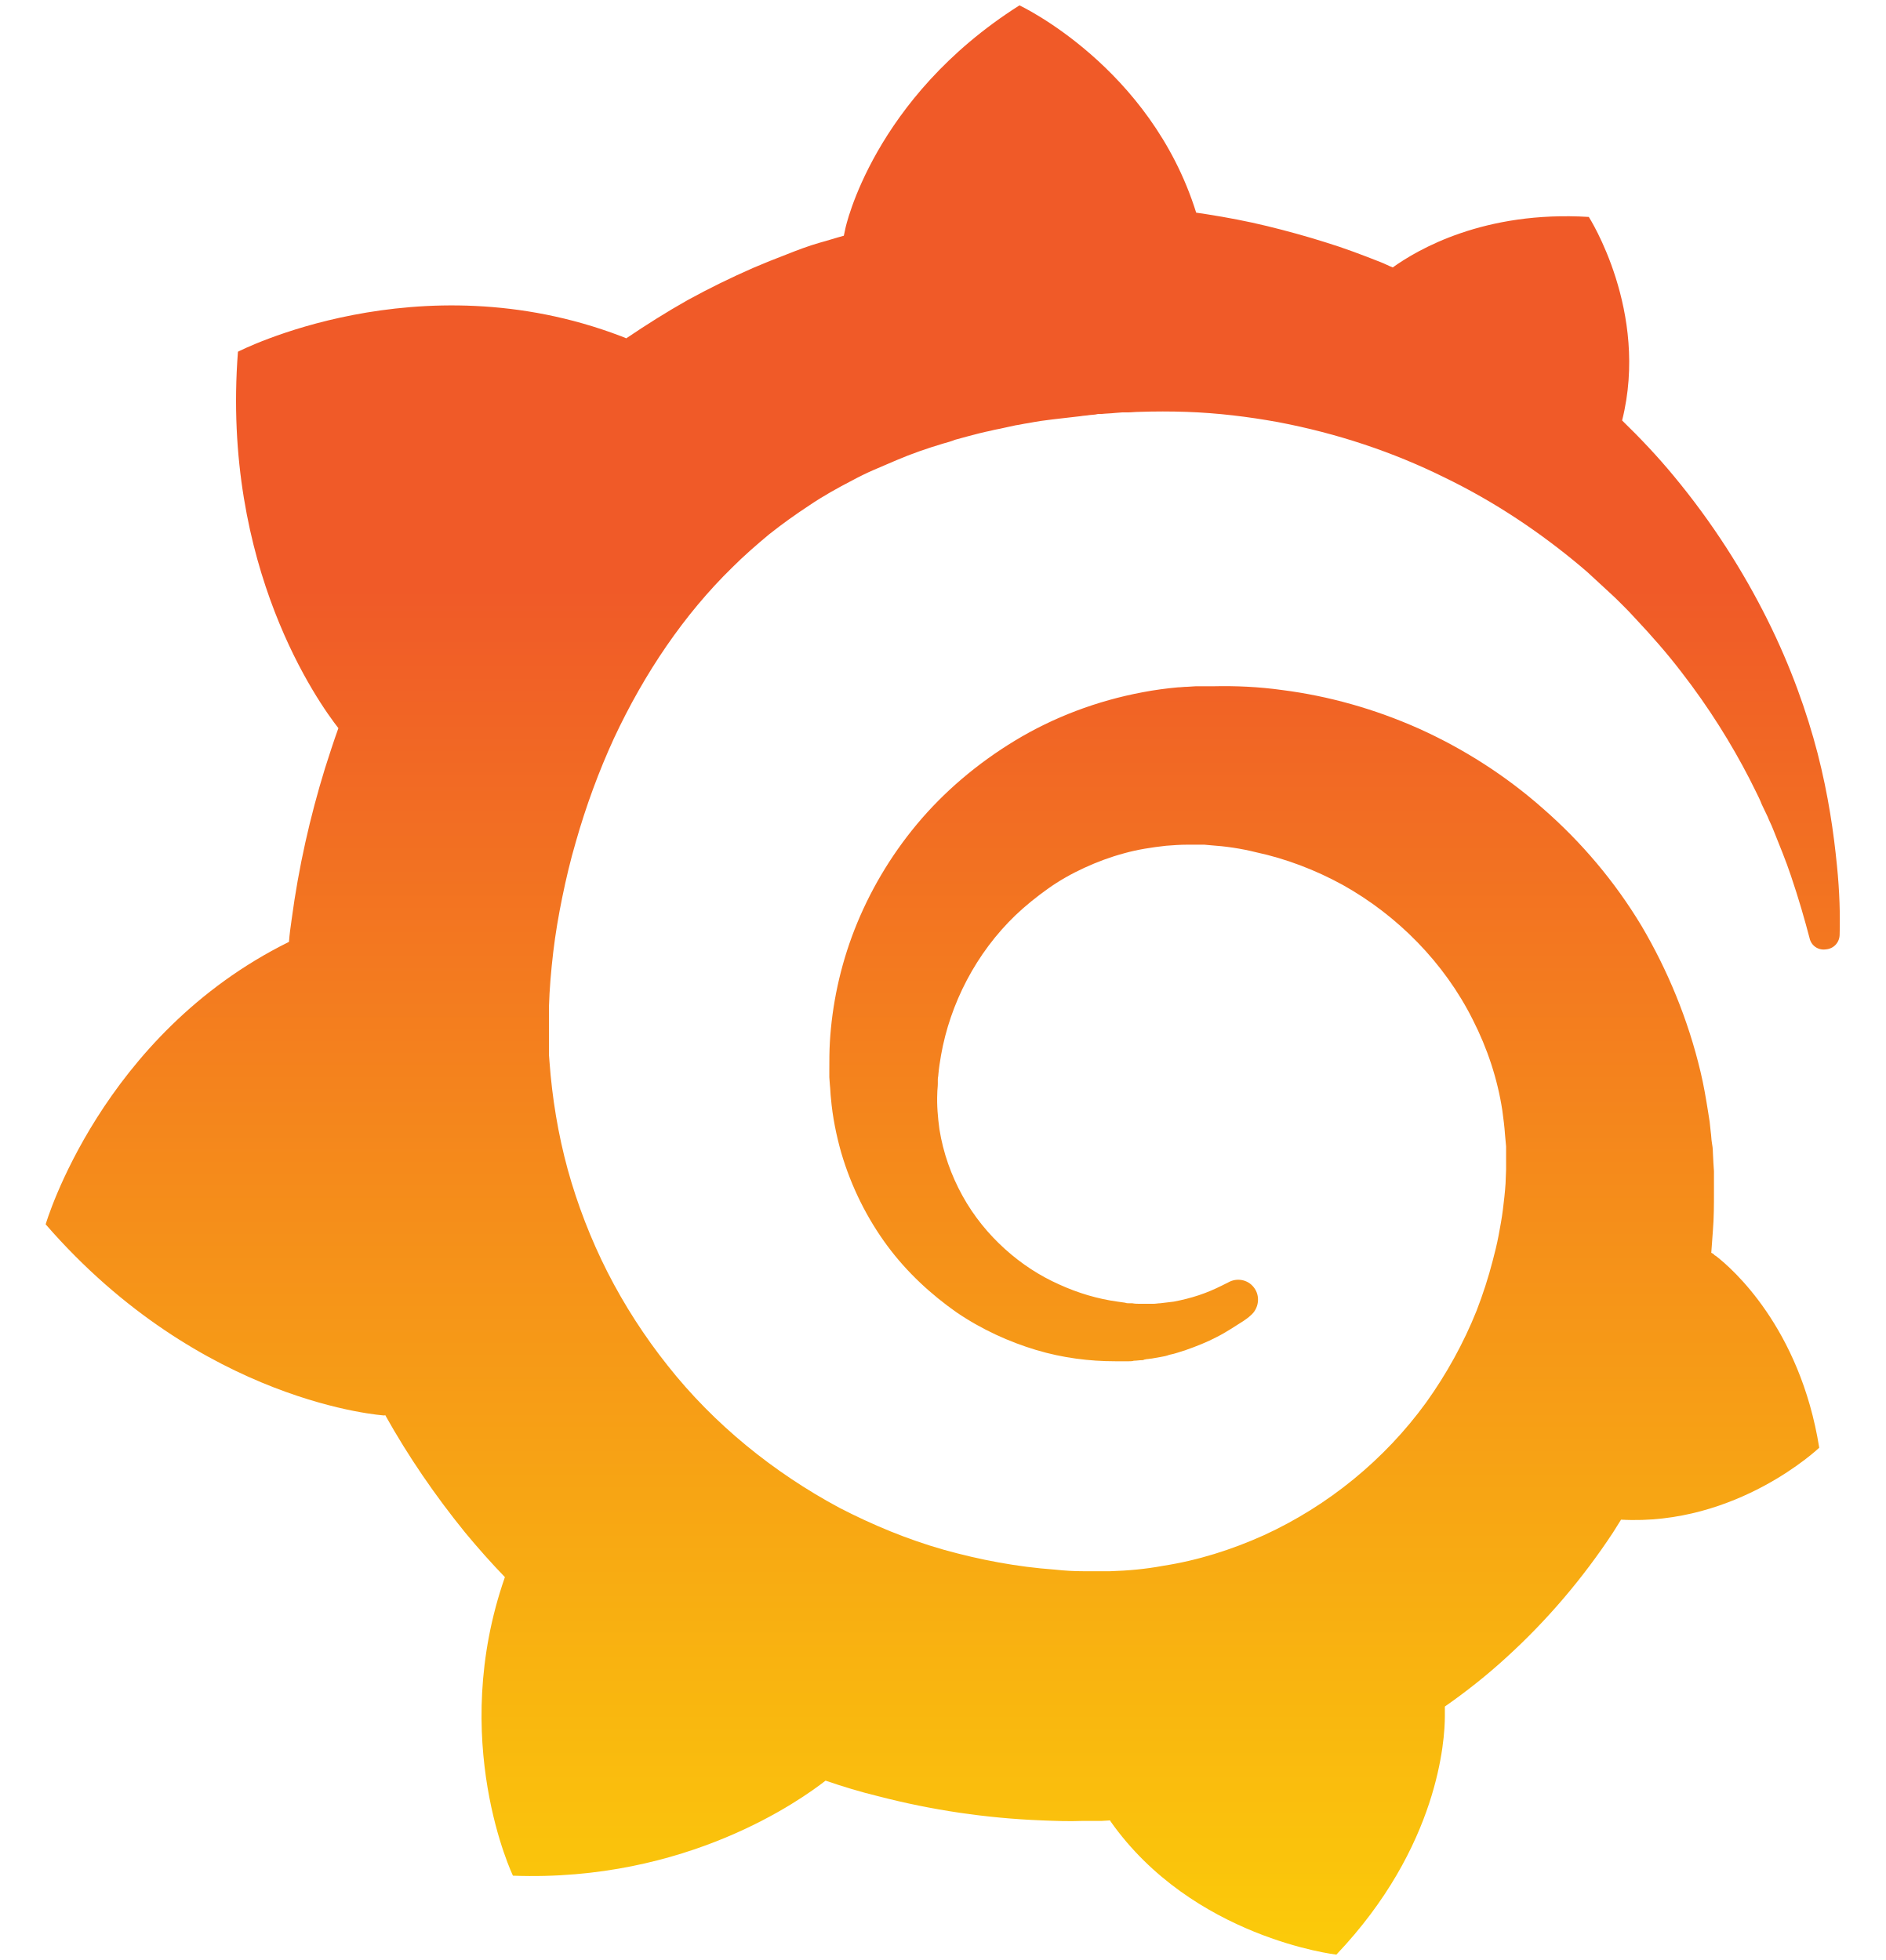
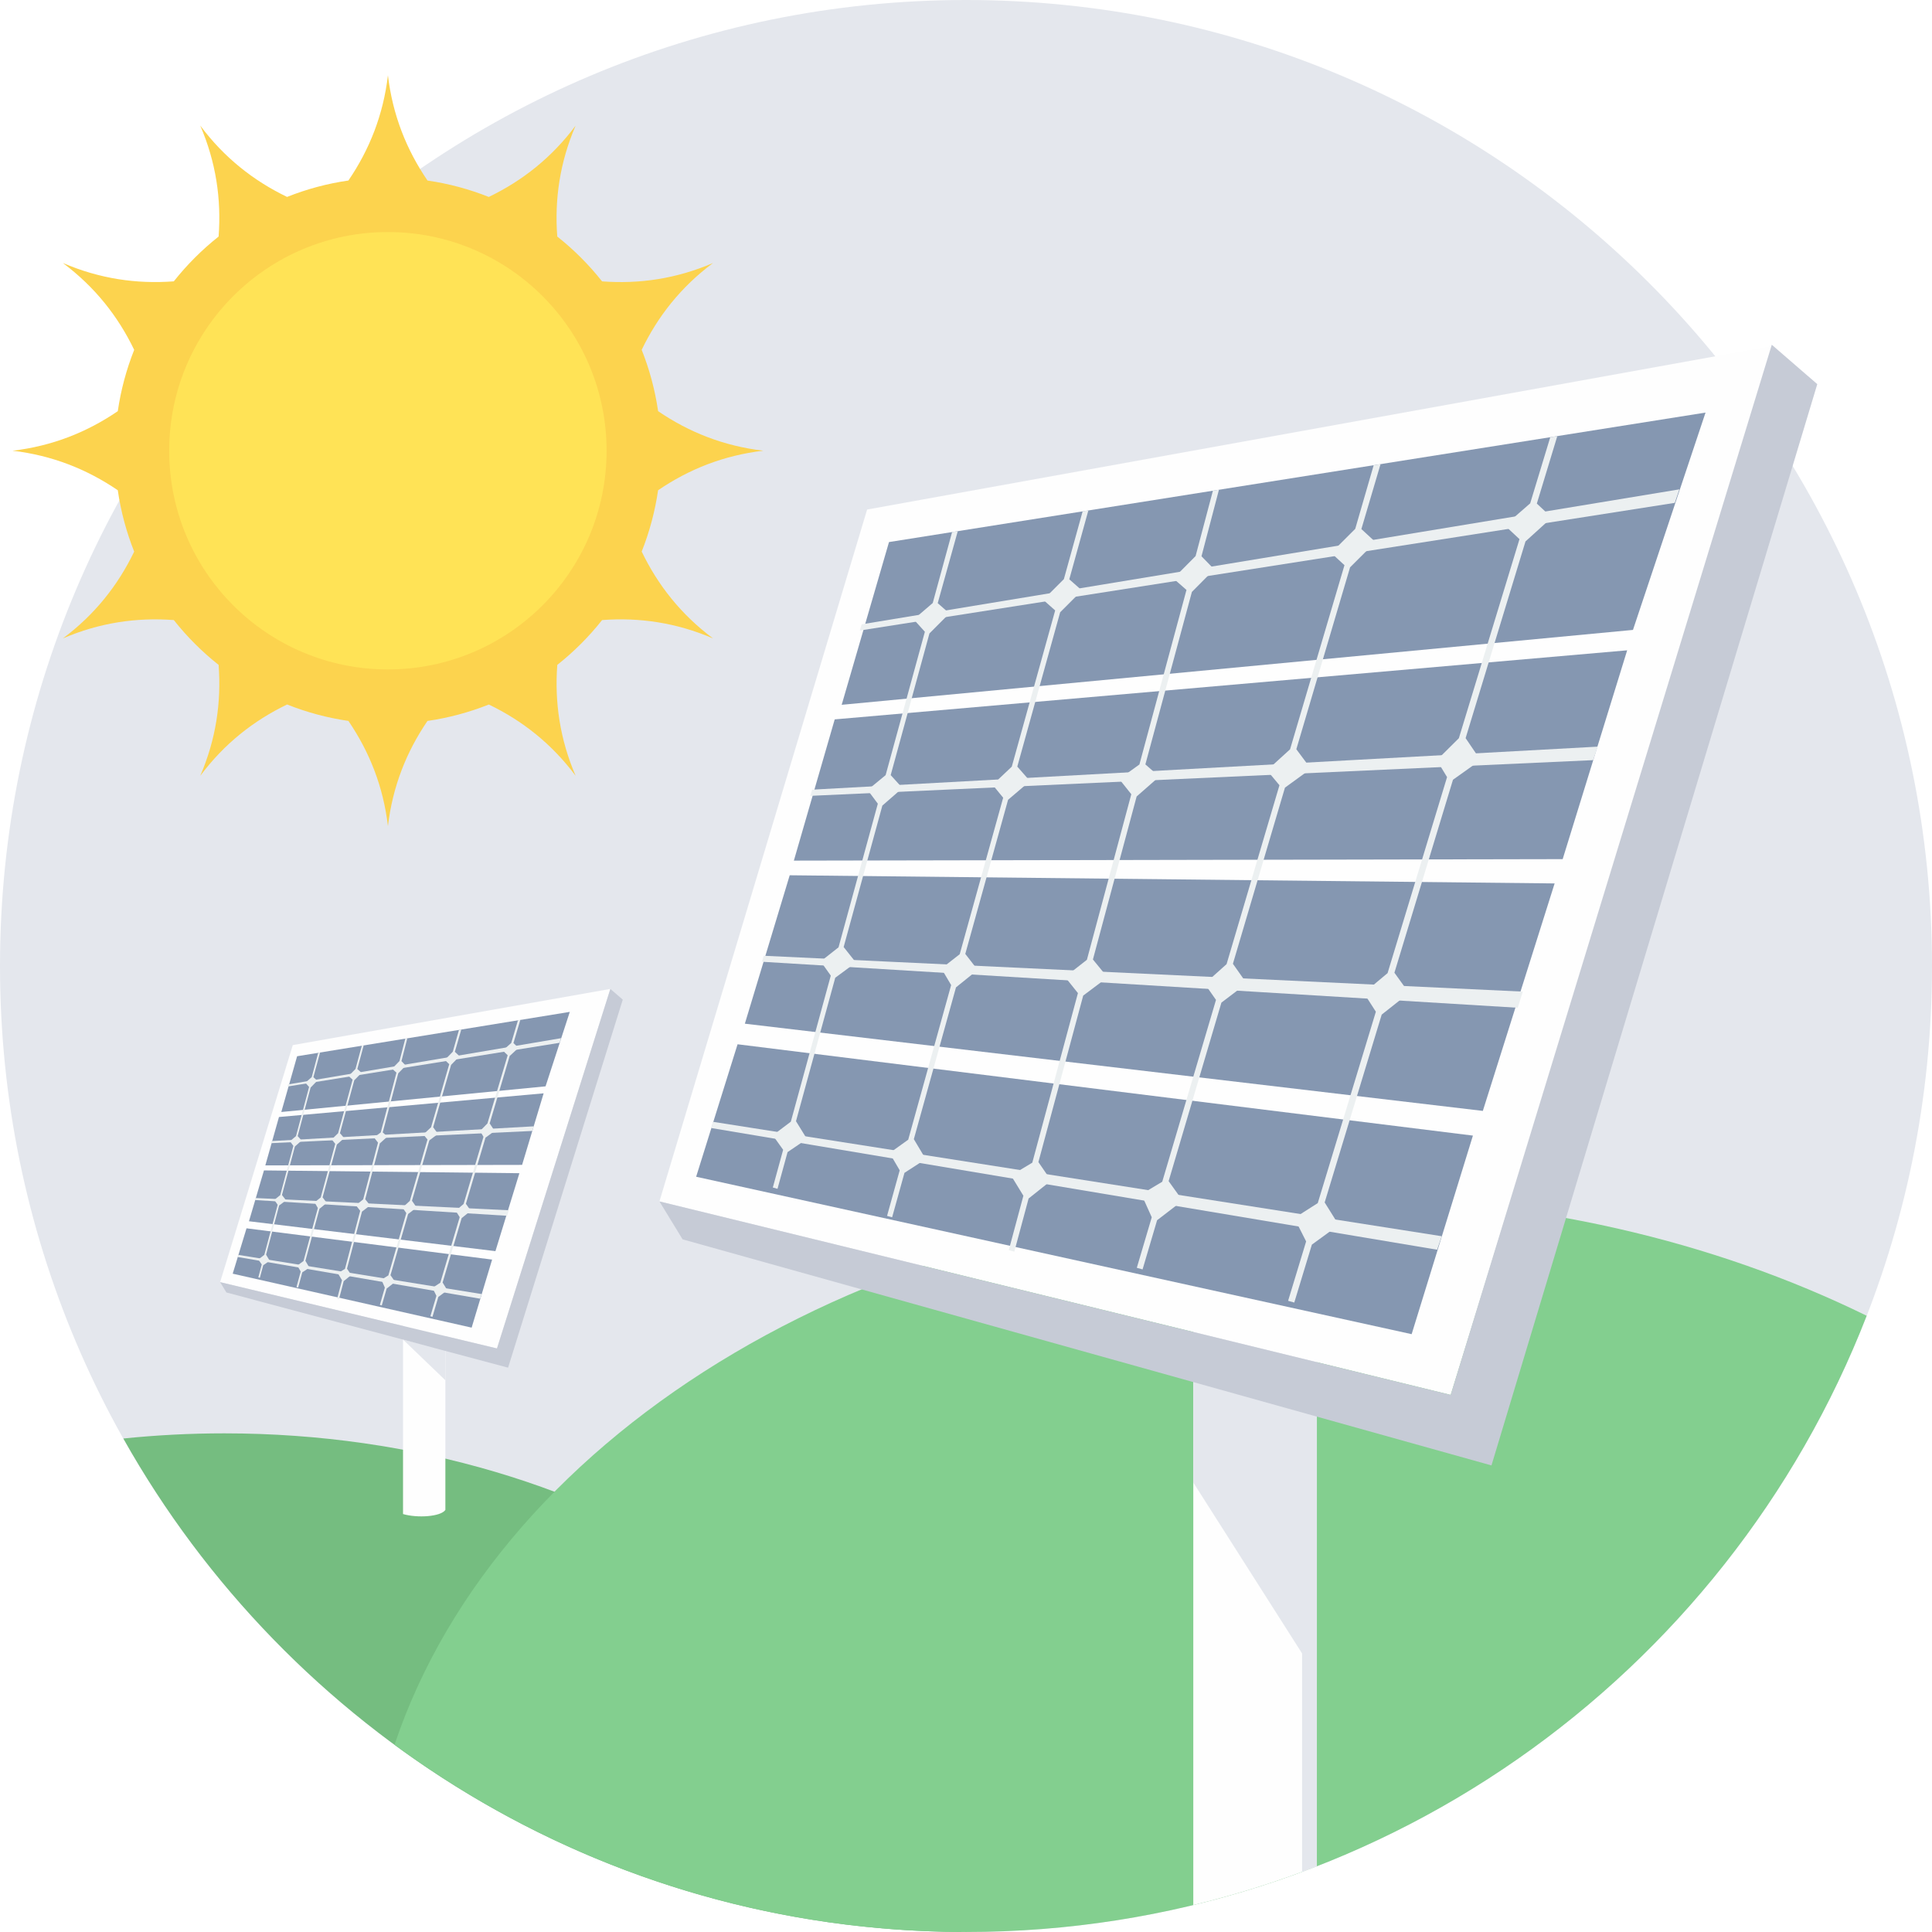
- <svg xmlns="http://www.w3.org/2000/svg" version="1.1" id="Layer_1" x="0px" y="0px" width="351px" height="365px" viewBox="0 0 351 365" style="enable-background:new 0 0 351 365;" xml:space="preserve">
-   <style type="text/css">
- 	.st0{fill:url(#SVGID_1_);}
- </style>
-   <g id="Layer_1_1_">
+ <svg xmlns="http://www.w3.org/2000/svg" version="1.1" id="Layer_1" x="0px" y="0px" viewBox="0 0 512.006 512.006" style="enable-background:new 0 0 512.006 512.006;" xml:space="preserve">
+   <circle style="fill:#E4E7ED;" cx="256.003" cy="256.003" r="256.003" />
+   <path style="fill:#75BD80;" d="M59.435,379.857c101.342,0,184.748,57.849,195.339,132.131  C159.39,511.54,76.353,458.928,32.685,381.225C41.434,380.329,50.359,379.857,59.435,379.857z" />
+   <path style="fill:#83CF8F;" d="M353.827,317.315c52.018,0,100.415,11.547,140.868,31.377C457.554,444.257,364.695,512,256.003,512  c-56.674,0-109.037-18.431-151.452-49.608c27.944-83.346,128.94-145.083,249.276-145.083V317.315z" />
+   <g>
+     <path style="fill:#FEFEFE;" d="M316.238,352.162h32.751v142.424c-10.59,4.129-21.525,7.569-32.751,10.275V352.162z" />
+     <path style="fill:#FEFEFE;" d="M106.809,351.356h11.22v48.797c-1.259,1.81-7.442,2.198-11.22,1.09V351.356z" />
+   </g>
+   <g>
+     <polygon style="fill:#E4E7ED;" points="316.238,352.162 348.989,352.162 348.989,444.342 316.238,392.881  " />
+     <path style="fill:#E4E7ED;" d="M345.071,352.162h3.911v142.424c-1.296,0.509-2.604,0.999-3.911,1.49V352.162z" />
+   </g>
+   <polygon style="fill:#FEFEFE;" points="77.594,276.965 161.752,262.076 131.707,357.357 58.333,339.785 " />
+   <g>
+     <polygon style="fill:#8597B1;" points="78.738,279.92 74.548,294.694 144.58,287.894 151.004,268.161  " />
+     <polygon style="fill:#8597B1;" points="73.931,296.02 70.316,308.845 138.362,308.711 144.071,289.747  " />
+     <polygon style="fill:#8597B1;" points="69.953,310.177 65.981,323.649 131.295,331.569 137.647,310.915  " />
+     <polygon style="fill:#8597B1;" points="65.333,325.52 61.67,337.545 124.992,351.841 130.417,333.809  " />
+   </g>
+   <g>
+     <polygon style="fill:#ECF0F1;" points="80.924,286.938 82.608,285.448 84.321,279.012 84.824,278.927 83.05,285.466    84.085,286.399 82.317,288.215 78.884,301.076 79.931,302.251 78.151,303.843 74.724,316.692 75.808,318.096 73.979,319.477    70.51,332.501 71.473,334.118 69.759,335.311 68.869,338.641 68.457,338.526 69.371,335.099 68.457,333.785 70.05,332.55    73.586,319.283 72.69,317.994 74.27,316.716 77.745,303.674 76.843,302.432 78.442,301.082 81.911,288.058  " />
+     <polygon style="fill:#ECF0F1;" points="92.386,285.164 94.215,283.287 95.88,277.123 96.383,277.05 94.693,283.299 95.813,284.31    93.888,286.29 90.092,300.307 91.218,301.621 89.274,303.322 85.49,317.315 86.586,318.769 84.666,320.349 80.936,334.136    81.99,335.94 80.107,337.194 79.017,341.226 78.569,341.099 79.689,336.964 78.793,335.395 80.434,334.184 84.236,320.143    83.371,318.641 84.999,317.34 88.844,303.129 87.906,301.954 89.607,300.313 93.446,286.126  " />
+     <polygon style="fill:#ECF0F1;" points="103.903,283.226 105.871,281.192 107.409,275.258 107.941,275.167 106.391,281.21    107.53,282.397 105.544,284.443 101.426,300.107 102.662,301.209 100.657,303.02 96.782,317.818 98.084,319.441 95.928,321.1    91.956,336.213 93.083,337.896 91.091,339.519 89.825,344.345 89.341,344.205 90.636,339.271 89.534,337.424 91.424,336.267    95.456,320.87 94.318,319.404 96.249,317.848 100.179,302.814 99.113,301.433 100.9,300.113 105.065,284.261  " />
+     <polygon style="fill:#ECF0F1;" points="117.872,280.901 119.997,278.721 121.632,272.945 122.243,272.842 120.542,278.739    121.789,279.914 119.543,282.209 114.79,298.727 116.073,300.501 113.778,302.22 109.177,318.212 110.4,319.992 108.159,321.736    103.485,337.945 104.72,339.719 102.468,341.493 101.178,345.961 100.669,345.816 101.989,341.226 101.075,339.137    102.922,337.999 107.675,321.487 106.676,320.022 108.614,318.242 113.294,301.996 112.192,300.646 114.239,298.739    119.052,282.021  " />
+     <polygon style="fill:#ECF0F1;" points="133.239,278.406 135.485,276.402 137.26,270.396 137.883,270.311 136.073,276.426    137.399,277.692 135.068,279.859 129.77,297.722 131.09,299.72 128.655,301.5 123.466,319.023 124.762,320.858 122.34,322.825    117.296,339.882 118.544,341.929 116.164,343.709 114.608,348.971 114.057,348.813 115.655,343.418 114.614,341.293    116.685,339.943 121.825,322.565 120.766,320.858 122.867,319.059 128.129,301.264 127.22,299.72 129.176,297.728 134.541,279.654     " />
+     <g>
+       <polygon style="fill:#ECF0F1;" points="76.323,287.386 148.691,275.131 148.286,276.36 76.159,287.949   " />
+       <polygon style="fill:#ECF0F1;" points="71.933,302.402 141.468,298.491 141.056,299.72 71.769,302.959   " />
+       <polygon style="fill:#ECF0F1;" points="67.652,317.485 134.831,320.736 134.389,322.202 67.494,318.024   " />
+       <polygon style="fill:#ECF0F1;" points="63.165,332.562 127.656,342.946 127.251,344.175 62.996,333.125   " />
+     </g>
+   </g>
+   <polygon style="fill:#FEFEFE;" points="229.797,135.031 470.336,91.575 384.453,369.666 174.758,318.393 " />
+   <polygon style="fill:#C6CBD6;" points="469.549,91.363 481.604,101.802 395.261,388.358 180.898,328.444 174.758,318.393   384.453,369.666 " />
+   <path style="fill:#FCD34E;" d="M113.276,47.846c5.655,0.817,11.105,2.295,16.258,4.347c8.913-4.293,16.681-10.427,23.009-18.897  c-4.178,9.712-5.607,19.515-4.862,29.391c4.408,3.488,8.392,7.478,11.88,11.88c9.876,0.739,19.679-0.684,29.391-4.862  c-8.471,6.321-14.605,14.09-18.897,23.003c2.053,5.153,3.53,10.602,4.354,16.258c8.174,5.577,17.378,9.24,27.871,10.475  c-10.499,1.241-19.703,4.905-27.877,10.481c-0.823,5.655-2.301,11.099-4.347,16.251c4.293,8.913,10.427,16.687,18.904,23.015  c-9.718-4.178-19.521-5.607-29.397-4.862c-3.488,4.408-7.472,8.392-11.874,11.88c-0.739,9.87,0.684,19.679,4.862,29.397  c-6.321-8.471-14.096-14.605-23.003-18.897c-5.159,2.053-10.608,3.53-16.264,4.354c-5.577,8.18-9.234,17.378-10.475,27.871  c-1.235-10.499-4.905-19.697-10.475-27.877c-5.655-0.823-11.099-2.301-16.251-4.354c-8.913,4.293-16.687,10.427-23.009,18.904  c4.178-9.718,5.607-19.521,4.862-29.397c-4.402-3.488-8.392-7.478-11.874-11.88c-9.876-0.739-19.679,0.684-29.397,4.862  c8.471-6.321,14.598-14.096,18.897-23.003c-2.053-5.159-3.53-10.602-4.347-16.264c-8.18-5.571-17.378-9.234-27.877-10.475  c10.499-1.235,19.703-4.905,27.877-10.481c0.823-5.655,2.301-11.099,4.347-16.251C31.268,83.8,25.134,76.026,16.663,69.698  c9.718,4.178,19.521,5.607,29.397,4.862c3.488-4.402,7.472-8.386,11.874-11.874c0.745-9.876-0.678-19.679-4.862-29.397  c6.321,8.471,14.096,14.605,23.003,18.897c5.153-2.053,10.602-3.53,16.258-4.347c5.577-8.18,9.24-17.378,10.475-27.877  c1.241,10.499,4.905,19.703,10.481,27.877L113.276,47.846z" />
+   <circle style="fill:#FFE356;" cx="102.795" cy="119.452" r="57.958" />
+   <g>
+     <polygon style="fill:#8597B1;" points="235.598,143.654 223.058,186.783 432.759,166.935 451.989,109.34  " />
+     <polygon style="fill:#8597B1;" points="221.211,190.646 210.385,228.078 414.128,227.684 431.221,172.342  " />
+     <polygon style="fill:#8597B1;" points="209.283,231.959 197.397,271.292 392.972,294.403 411.997,234.12  " />
+     <polygon style="fill:#8597B1;" points="195.466,276.747 184.488,311.854 374.105,353.572 390.344,300.949  " />
+   </g>
+   <g>
+     <polygon style="fill:#ECF0F1;" points="242.137,164.143 247.187,159.808 252.322,141.001 253.823,140.765 248.507,159.844    251.607,162.563 246.315,167.867 236.046,205.414 239.164,208.847 233.836,213.491 223.579,250.977 226.83,255.077    221.351,259.115 210.948,297.134 213.849,301.839 208.714,305.327 206.05,315.051 204.808,314.706 207.545,304.709 204.802,300.87    209.58,297.261 220.17,258.552 217.488,254.78 222.222,251.056 232.637,212.989 229.93,209.356 234.702,205.426 245.104,167.425     " />
+     <polygon style="fill:#ECF0F1;" points="276.463,158.96 281.942,153.475 286.92,135.491 288.427,135.28 283.377,153.523    286.726,156.484 280.955,162.26 269.596,203.162 272.969,207 267.15,211.959 255.815,252.8 259.097,257.032 253.351,261.664    242.18,301.893 245.328,307.173 239.697,310.818 236.427,322.595 235.083,322.226 238.432,310.146 235.755,305.575 240.69,302.033    252.067,261.053 249.476,256.675 254.338,252.879 265.854,211.408 263.051,207.981 268.137,203.174 279.635,161.77  " />
+     <polygon style="fill:#ECF0F1;" points="310.958,153.299 316.849,147.365 321.439,130.042 323.037,129.788 318.411,147.42    321.796,150.889 315.868,156.865 303.54,202.58 307.234,205.801 301.227,211.075 289.638,254.277 293.513,259.006 287.065,263.844    275.191,307.967 278.558,312.871 272.594,317.618 268.809,331.702 267.338,331.302 271.213,316.885 267.925,311.503    273.574,308.124 285.666,263.184 282.245,258.903 288.04,254.362 299.811,210.482 296.601,206.449 301.96,202.598 314.433,156.339     " />
+     <polygon style="fill:#ECF0F1;" points="352.773,146.524 359.155,140.154 364.041,123.291 365.864,123 360.784,140.208    364.508,143.641 357.787,150.35 343.545,198.56 347.402,203.737 340.53,208.738 326.737,255.416 330.4,260.611 323.691,265.703    309.704,313.016 313.404,318.187 306.647,323.376 302.796,336.413 301.27,335.983 305.23,322.595 302.481,316.486 308.009,313.18    322.256,264.989 319.259,260.708 325.06,255.507 339.071,208.102 335.777,204.148 341.886,198.578 356.303,149.781  " />
+     <polygon style="fill:#ECF0F1;" points="398.803,139.246 405.518,133.396 410.84,115.867 412.699,115.601 407.28,133.457    411.252,137.157 404.276,143.484 388.406,195.617 392.36,201.442 385.058,206.643 369.539,257.783 373.408,263.154    366.167,268.888 351.054,318.666 354.796,324.648 347.663,329.843 343,345.192 341.366,344.732 346.143,328.995 343.013,322.795    349.225,318.841 364.623,268.119 361.438,263.154 367.729,257.886 383.49,205.947 380.765,201.448 386.62,195.635 402.684,142.879     " />
+     <g>
+       <polygon style="fill:#ECF0F1;" points="228.362,165.451 445.057,129.685 443.84,133.263 227.866,167.092   " />
+       <polygon style="fill:#ECF0F1;" points="215.229,209.271 423.422,197.87 422.205,201.448 214.733,210.912   " />
+       <polygon style="fill:#ECF0F1;" points="202.399,253.29 403.562,262.791 402.23,267.071 201.92,254.877   " />
+       <polygon style="fill:#ECF0F1;" points="188.957,297.298 382.079,327.615 380.856,331.193 188.46,298.939   " />
+     </g>
+   </g>
+   <polygon style="fill:#E4E7ED;" points="106.809,355.013 118.029,357.762 118.029,365.785 " />
+   <polygon style="fill:#C6CBD6;" points="161.752,262.076 165.04,264.916 134.65,362.449 60.004,342.522 58.333,339.785   131.707,357.357 " />
+   <g>
</g>
-   <linearGradient id="SVGID_1_" gradientUnits="userSpaceOnUse" x1="175.5" y1="30%" x2="175.5" y2="99%">
-     <stop offset="0" style="stop-color:#F05A28" />
-     <stop offset="1" style="stop-color:#FBCA0A" />
-   </linearGradient>
-   <path class="st0" d="M342,161.2c-0.6-6.1-1.6-13.1-3.6-20.9c-2-7.7-5-16.2-9.4-25c-4.4-8.8-10.1-17.9-17.5-26.8  c-2.9-3.5-6.1-6.9-9.5-10.2c5.1-20.3-6.2-37.9-6.2-37.9c-19.5-1.2-31.9,6.1-36.5,9.4c-0.8-0.3-1.5-0.7-2.3-1  c-3.3-1.3-6.7-2.6-10.3-3.7c-3.5-1.1-7.1-2.1-10.8-3c-3.7-0.9-7.4-1.6-11.2-2.2c-0.7-0.1-1.3-0.2-2-0.3  c-8.5-27.2-32.9-38.6-32.9-38.6c-27.3,17.3-32.4,41.5-32.4,41.5s-0.1,0.5-0.3,1.4c-1.5,0.4-3,0.9-4.5,1.3c-2.1,0.6-4.2,1.4-6.2,2.2  c-2.1,0.8-4.1,1.6-6.2,2.5c-4.1,1.8-8.2,3.8-12.2,6c-3.9,2.2-7.7,4.6-11.4,7.1c-0.5-0.2-1-0.4-1-0.4c-37.8-14.4-71.3,2.9-71.3,2.9  c-3.1,40.2,15.1,65.5,18.7,70.1c-0.9,2.5-1.7,5-2.5,7.5c-2.8,9.1-4.9,18.4-6.2,28.1c-0.2,1.4-0.4,2.8-0.5,4.2  C18.8,192.7,8.5,228,8.5,228c29.1,33.5,63.1,35.6,63.1,35.6c0,0,0.1-0.1,0.1-0.1c4.3,7.7,9.3,15,14.9,21.9c2.4,2.9,4.8,5.6,7.4,8.3  c-10.6,30.4,1.5,55.6,1.5,55.6c32.4,1.2,53.7-14.2,58.2-17.7c3.2,1.1,6.5,2.1,9.8,2.9c10,2.6,20.2,4.1,30.4,4.5  c2.5,0.1,5.1,0.2,7.6,0.1l1.2,0l0.8,0l1.6,0l1.6-0.1l0,0.1c15.3,21.8,42.1,24.9,42.1,24.9c19.1-20.1,20.2-40.1,20.2-44.4l0,0  c0,0,0-0.1,0-0.3c0-0.4,0-0.6,0-0.6l0,0c0-0.3,0-0.6,0-0.9c4-2.8,7.8-5.8,11.4-9.1c7.6-6.9,14.3-14.8,19.9-23.3  c0.5-0.8,1-1.6,1.5-2.4c21.6,1.2,36.9-13.4,36.9-13.4c-3.6-22.5-16.4-33.5-19.1-35.6l0,0c0,0-0.1-0.1-0.3-0.2  c-0.2-0.1-0.2-0.2-0.2-0.2c0,0,0,0,0,0c-0.1-0.1-0.3-0.2-0.5-0.3c0.1-1.4,0.2-2.7,0.3-4.1c0.2-2.4,0.2-4.9,0.2-7.3l0-1.8l0-0.9  l0-0.5c0-0.6,0-0.4,0-0.6l-0.1-1.5l-0.1-2c0-0.7-0.1-1.3-0.2-1.9c-0.1-0.6-0.1-1.3-0.2-1.9l-0.2-1.9l-0.3-1.9  c-0.4-2.5-0.8-4.9-1.4-7.4c-2.3-9.7-6.1-18.9-11-27.2c-5-8.3-11.2-15.6-18.3-21.8c-7-6.2-14.9-11.2-23.1-14.9  c-8.3-3.7-16.9-6.1-25.5-7.2c-4.3-0.6-8.6-0.8-12.9-0.7l-1.6,0l-0.4,0c-0.1,0-0.6,0-0.5,0l-0.7,0l-1.6,0.1c-0.6,0-1.2,0.1-1.7,0.1  c-2.2,0.2-4.4,0.5-6.5,0.9c-8.6,1.6-16.7,4.7-23.8,9c-7.1,4.3-13.3,9.6-18.3,15.6c-5,6-8.9,12.7-11.6,19.6c-2.7,6.9-4.2,14.1-4.6,21  c-0.1,1.7-0.1,3.5-0.1,5.2c0,0.4,0,0.9,0,1.3l0.1,1.4c0.1,0.8,0.1,1.7,0.2,2.5c0.3,3.5,1,6.9,1.9,10.1c1.9,6.5,4.9,12.4,8.6,17.4  c3.7,5,8.2,9.1,12.9,12.4c4.7,3.2,9.8,5.5,14.8,7c5,1.5,10,2.1,14.7,2.1c0.6,0,1.2,0,1.7,0c0.3,0,0.6,0,0.9,0c0.3,0,0.6,0,0.9-0.1  c0.5,0,1-0.1,1.5-0.1c0.1,0,0.3,0,0.4-0.1l0.5-0.1c0.3,0,0.6-0.1,0.9-0.1c0.6-0.1,1.1-0.2,1.7-0.3c0.6-0.1,1.1-0.2,1.6-0.4  c1.1-0.2,2.1-0.6,3.1-0.9c2-0.7,4-1.5,5.7-2.4c1.8-0.9,3.4-2,5-3c0.4-0.3,0.9-0.6,1.3-1c1.6-1.3,1.9-3.7,0.6-5.3  c-1.1-1.4-3.1-1.8-4.7-0.9c-0.4,0.2-0.8,0.4-1.2,0.6c-1.4,0.7-2.8,1.3-4.3,1.8c-1.5,0.5-3.1,0.9-4.7,1.2c-0.8,0.1-1.6,0.2-2.5,0.3  c-0.4,0-0.8,0.1-1.3,0.1c-0.4,0-0.9,0-1.2,0c-0.4,0-0.8,0-1.2,0c-0.5,0-1,0-1.5-0.1c0,0-0.3,0-0.1,0l-0.2,0l-0.3,0  c-0.2,0-0.5,0-0.7-0.1c-0.5-0.1-0.9-0.1-1.4-0.2c-3.7-0.5-7.4-1.6-10.9-3.2c-3.6-1.6-7-3.8-10.1-6.6c-3.1-2.8-5.8-6.1-7.9-9.9  c-2.1-3.8-3.6-8-4.3-12.4c-0.3-2.2-0.5-4.5-0.4-6.7c0-0.6,0.1-1.2,0.1-1.8c0,0.2,0-0.1,0-0.1l0-0.2l0-0.5c0-0.3,0.1-0.6,0.1-0.9  c0.1-1.2,0.3-2.4,0.5-3.6c1.7-9.6,6.5-19,13.9-26.1c1.9-1.8,3.9-3.4,6-4.9c2.1-1.5,4.4-2.8,6.8-3.9c2.4-1.1,4.8-2,7.4-2.7  c2.5-0.7,5.1-1.1,7.8-1.4c1.3-0.1,2.6-0.2,4-0.2c0.4,0,0.6,0,0.9,0l1.1,0l0.7,0c0.3,0,0,0,0.1,0l0.3,0l1.1,0.1  c2.9,0.2,5.7,0.6,8.5,1.3c5.6,1.2,11.1,3.3,16.2,6.1c10.2,5.7,18.9,14.5,24.2,25.1c2.7,5.3,4.6,11,5.5,16.9c0.2,1.5,0.4,3,0.5,4.5  l0.1,1.1l0.1,1.1c0,0.4,0,0.8,0,1.1c0,0.4,0,0.8,0,1.1l0,1l0,1.1c0,0.7-0.1,1.9-0.1,2.6c-0.1,1.6-0.3,3.3-0.5,4.9  c-0.2,1.6-0.5,3.2-0.8,4.8c-0.3,1.6-0.7,3.2-1.1,4.7c-0.8,3.1-1.8,6.2-3,9.3c-2.4,6-5.6,11.8-9.4,17.1  c-7.7,10.6-18.2,19.2-30.2,24.7c-6,2.7-12.3,4.7-18.8,5.7c-3.2,0.6-6.5,0.9-9.8,1l-0.6,0l-0.5,0l-1.1,0l-1.6,0l-0.8,0  c0.4,0-0.1,0-0.1,0l-0.3,0c-1.8,0-3.5-0.1-5.3-0.3c-7-0.5-13.9-1.8-20.7-3.7c-6.7-1.9-13.2-4.6-19.4-7.8  c-12.3-6.6-23.4-15.6-32-26.5c-4.3-5.4-8.1-11.3-11.2-17.4c-3.1-6.1-5.6-12.6-7.4-19.1c-1.8-6.6-2.9-13.3-3.4-20.1l-0.1-1.3l0-0.3  l0-0.3l0-0.6l0-1.1l0-0.3l0-0.4l0-0.8l0-1.6l0-0.3c0,0,0,0.1,0-0.1l0-0.6c0-0.8,0-1.7,0-2.5c0.1-3.3,0.4-6.8,0.8-10.2  c0.4-3.4,1-6.9,1.7-10.3c0.7-3.4,1.5-6.8,2.5-10.2c1.9-6.7,4.3-13.2,7.1-19.3c5.7-12.2,13.1-23.1,22-31.8c2.2-2.2,4.5-4.2,6.9-6.2  c2.4-1.9,4.9-3.7,7.5-5.4c2.5-1.7,5.2-3.2,7.9-4.6c1.3-0.7,2.7-1.4,4.1-2c0.7-0.3,1.4-0.6,2.1-0.9c0.7-0.3,1.4-0.6,2.1-0.9  c2.8-1.2,5.7-2.2,8.7-3.1c0.7-0.2,1.5-0.4,2.2-0.7c0.7-0.2,1.5-0.4,2.2-0.6c1.5-0.4,3-0.8,4.5-1.1c0.7-0.2,1.5-0.3,2.3-0.5  c0.8-0.2,1.5-0.3,2.3-0.5c0.8-0.1,1.5-0.3,2.3-0.4l1.1-0.2l1.2-0.2c0.8-0.1,1.5-0.2,2.3-0.3c0.9-0.1,1.7-0.2,2.6-0.3  c0.7-0.1,1.9-0.2,2.6-0.3c0.5-0.1,1.1-0.1,1.6-0.2l1.1-0.1l0.5-0.1l0.6,0c0.9-0.1,1.7-0.1,2.6-0.2l1.3-0.1c0,0,0.5,0,0.1,0l0.3,0  l0.6,0c0.7,0,1.5-0.1,2.2-0.1c2.9-0.1,5.9-0.1,8.8,0c5.8,0.2,11.5,0.9,17,1.9c11.1,2.1,21.5,5.6,31,10.3  c9.5,4.6,17.9,10.3,25.3,16.5c0.5,0.4,0.9,0.8,1.4,1.2c0.4,0.4,0.9,0.8,1.3,1.2c0.9,0.8,1.7,1.6,2.6,2.4c0.9,0.8,1.7,1.6,2.5,2.4  c0.8,0.8,1.6,1.6,2.4,2.5c3.1,3.3,6,6.6,8.6,10c5.2,6.7,9.4,13.5,12.7,19.9c0.2,0.4,0.4,0.8,0.6,1.2c0.2,0.4,0.4,0.8,0.6,1.2  c0.4,0.8,0.8,1.6,1.1,2.4c0.4,0.8,0.7,1.5,1.1,2.3c0.3,0.8,0.7,1.5,1,2.3c1.2,3,2.4,5.9,3.3,8.6c1.5,4.4,2.6,8.3,3.5,11.7  c0.3,1.4,1.6,2.3,3,2.1c1.5-0.1,2.6-1.3,2.6-2.8C342.6,170.4,342.5,166.1,342,161.2z" />
+   <g>
+ </g>
+   <g>
+ </g>
+   <g>
+ </g>
+   <g>
+ </g>
+   <g>
+ </g>
+   <g>
+ </g>
+   <g>
+ </g>
+   <g>
+ </g>
+   <g>
+ </g>
+   <g>
+ </g>
+   <g>
+ </g>
+   <g>
+ </g>
+   <g>
+ </g>
+   <g>
+ </g>
</svg>
